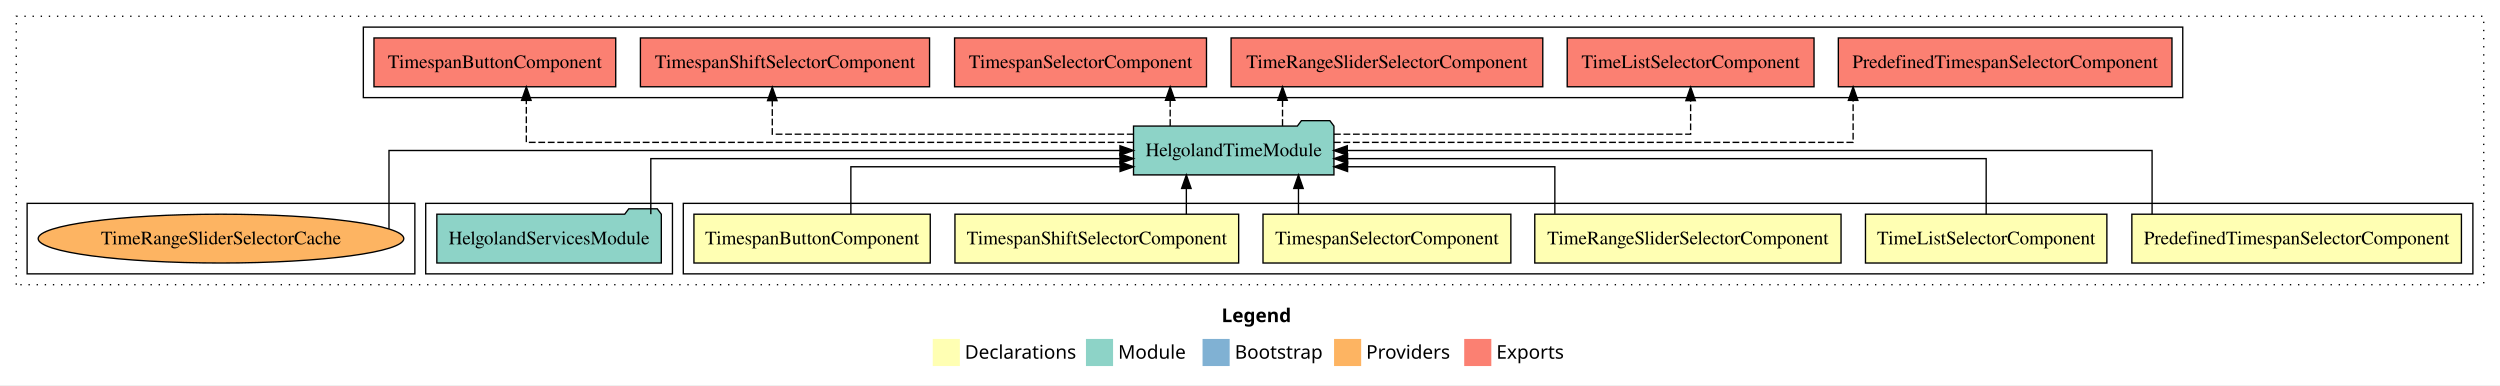
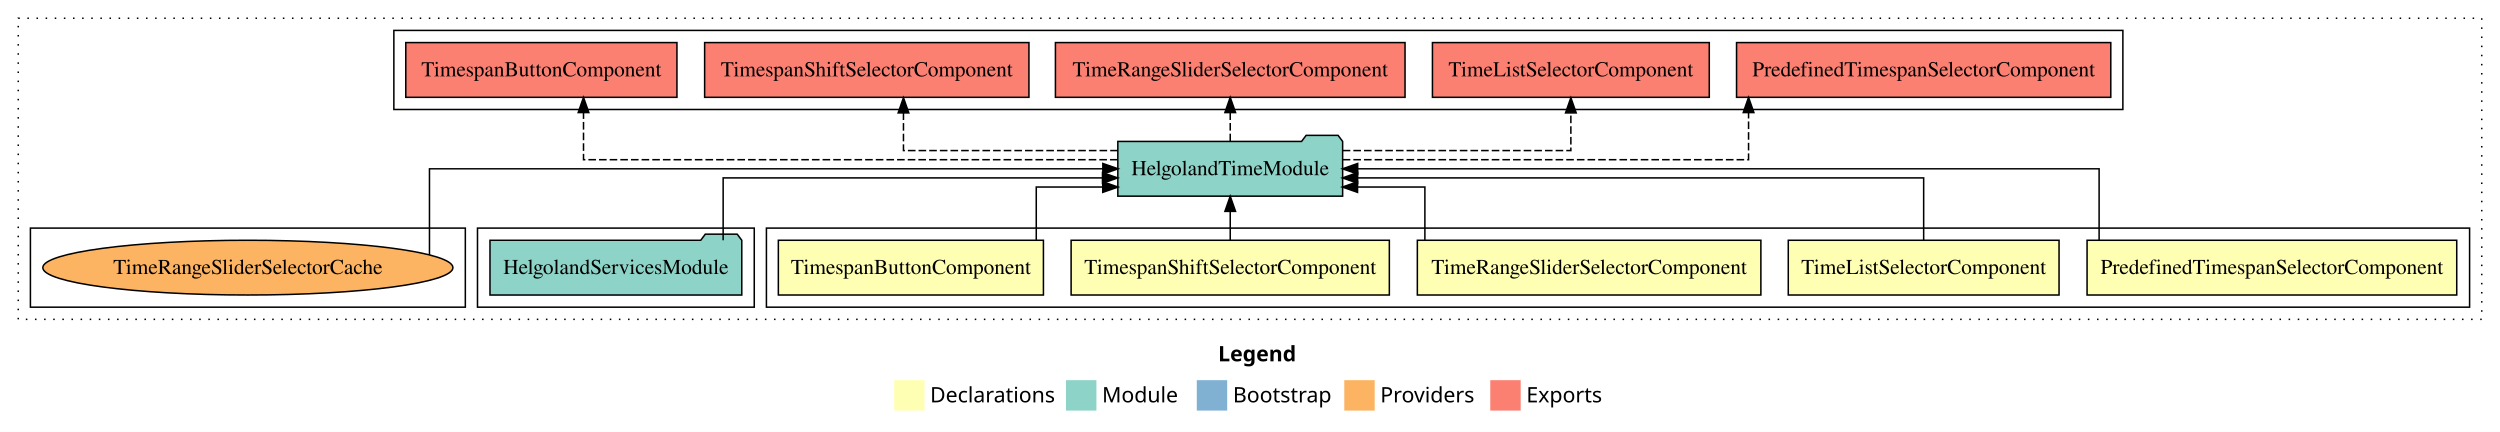
- <svg xmlns="http://www.w3.org/2000/svg" width="1844pt" height="284pt" viewBox="0.00 0.00 1844.00 284.00">
+ <svg xmlns="http://www.w3.org/2000/svg" width="1644pt" height="284pt" viewBox="0.00 0.00 1644.00 284.00">
  <g id="graph0" class="graph" transform="scale(1 1) rotate(0) translate(4 280)">
-     <polygon fill="#ffffff" stroke="transparent" points="-4,4 -4,-280 1840,-280 1840,4 -4,4" />
-     <text text-anchor="start" x="897.009" y="-42.4" font-family="sans-serif" font-weight="bold" font-size="14.00" fill="#000000">Legend</text>
-     <polygon fill="#ffffb3" stroke="transparent" points="684,-10 684,-30 704,-30 704,-10 684,-10" />
-     <text text-anchor="start" x="707.629" y="-15.4" font-family="sans-serif" font-size="14.00" fill="#000000">  Declarations</text>
-     <polygon fill="#8dd3c7" stroke="transparent" points="797,-10 797,-30 817,-30 817,-10 797,-10" />
-     <text text-anchor="start" x="820.725" y="-15.4" font-family="sans-serif" font-size="14.00" fill="#000000">  Module</text>
-     <polygon fill="#80b1d3" stroke="transparent" points="883,-10 883,-30 903,-30 903,-10 883,-10" />
-     <text text-anchor="start" x="906.781" y="-15.4" font-family="sans-serif" font-size="14.00" fill="#000000">  Bootstrap</text>
-     <polygon fill="#fdb462" stroke="transparent" points="980,-10 980,-30 1000,-30 1000,-10 980,-10" />
-     <text text-anchor="start" x="1003.673" y="-15.4" font-family="sans-serif" font-size="14.00" fill="#000000">  Providers</text>
-     <polygon fill="#fb8072" stroke="transparent" points="1076,-10 1076,-30 1096,-30 1096,-10 1076,-10" />
-     <text text-anchor="start" x="1099.726" y="-15.4" font-family="sans-serif" font-size="14.00" fill="#000000">  Exports</text>
+     <polygon fill="#ffffff" stroke="transparent" points="-4,4 -4,-280 1640,-280 1640,4 -4,4" />
+     <text text-anchor="start" x="797.009" y="-42.4" font-family="sans-serif" font-weight="bold" font-size="14.00" fill="#000000">Legend</text>
+     <polygon fill="#ffffb3" stroke="transparent" points="584,-10 584,-30 604,-30 604,-10 584,-10" />
+     <text text-anchor="start" x="607.629" y="-15.4" font-family="sans-serif" font-size="14.00" fill="#000000">  Declarations</text>
+     <polygon fill="#8dd3c7" stroke="transparent" points="697,-10 697,-30 717,-30 717,-10 697,-10" />
+     <text text-anchor="start" x="720.725" y="-15.4" font-family="sans-serif" font-size="14.00" fill="#000000">  Module</text>
+     <polygon fill="#80b1d3" stroke="transparent" points="783,-10 783,-30 803,-30 803,-10 783,-10" />
+     <text text-anchor="start" x="806.781" y="-15.4" font-family="sans-serif" font-size="14.00" fill="#000000">  Bootstrap</text>
+     <polygon fill="#fdb462" stroke="transparent" points="880,-10 880,-30 900,-30 900,-10 880,-10" />
+     <text text-anchor="start" x="903.673" y="-15.4" font-family="sans-serif" font-size="14.00" fill="#000000">  Providers</text>
+     <polygon fill="#fb8072" stroke="transparent" points="976,-10 976,-30 996,-30 996,-10 976,-10" />
+     <text text-anchor="start" x="999.726" y="-15.4" font-family="sans-serif" font-size="14.00" fill="#000000">  Exports</text>
    <g id="clust1" class="cluster">
-       <polygon fill="none" stroke="#000000" stroke-dasharray="1,5" points="8,-70 8,-268 1828,-268 1828,-70 8,-70" />
+       <polygon fill="none" stroke="#000000" stroke-dasharray="1,5" points="8,-70 8,-268 1628,-268 1628,-70 8,-70" />
    </g>
    <g id="clust2" class="cluster">
-       <polygon fill="none" stroke="#000000" points="500,-78 500,-130 1820,-130 1820,-78 500,-78" />
+       <polygon fill="none" stroke="#000000" points="500,-78 500,-130 1620,-130 1620,-78 500,-78" />
+     </g>
+     <g id="clust8" class="cluster">
+       <polygon fill="none" stroke="#000000" points="310,-78 310,-130 492,-130 492,-78 310,-78" />
    </g>
    <g id="clust9" class="cluster">
-       <polygon fill="none" stroke="#000000" points="310,-78 310,-130 492,-130 492,-78 310,-78" />
+       <polygon fill="none" stroke="#000000" points="255,-208 255,-260 1392,-260 1392,-208 255,-208" />
    </g>
-     <g id="clust10" class="cluster">
-       <polygon fill="none" stroke="#000000" points="264,-208 264,-260 1606,-260 1606,-208 264,-208" />
-     </g>
-     <g id="clust12" class="cluster">
+     <g id="clust11" class="cluster">
      <polygon fill="none" stroke="#000000" points="16,-78 16,-130 302,-130 302,-78 16,-78" />
    </g>
    <g id="node1" class="node">
-       <polygon fill="#ffffb3" stroke="#000000" points="1811.546,-122 1568.454,-122 1568.454,-86 1811.546,-86 1811.546,-122" />
-       <text text-anchor="middle" x="1690" y="-99.8" font-family="Times,serif" font-size="14.00" fill="#000000">PredefinedTimespanSelectorComponent</text>
+       <polygon fill="#ffffb3" stroke="#000000" points="1611.546,-122 1368.454,-122 1368.454,-86 1611.546,-86 1611.546,-122" />
+       <text text-anchor="middle" x="1490" y="-99.8" font-family="Times,serif" font-size="14.00" fill="#000000">PredefinedTimespanSelectorComponent</text>
    </g>
-     <g id="node7" class="node">
-       <polygon fill="#8dd3c7" stroke="#000000" points="979.916,-187 976.916,-191 955.916,-191 952.916,-187 832.084,-187 832.084,-151 979.916,-151 979.916,-187" />
-       <text text-anchor="middle" x="906" y="-164.8" font-family="Times,serif" font-size="14.00" fill="#000000">HelgolandTimeModule</text>
+     <g id="node6" class="node">
+       <polygon fill="#8dd3c7" stroke="#000000" points="878.916,-187 875.916,-191 854.916,-191 851.916,-187 731.084,-187 731.084,-151 878.916,-151 878.916,-187" />
+       <text text-anchor="middle" x="805" y="-164.8" font-family="Times,serif" font-size="14.00" fill="#000000">HelgolandTimeModule</text>
    </g>
    <g id="edge1" class="edge">
-       <path fill="none" stroke="#000000" d="M1583.375,-122.106C1583.375,-141.339 1583.375,-169 1583.375,-169 1583.375,-169 989.78,-169 989.78,-169" />
-       <polygon fill="#000000" stroke="#000000" points="989.78,-165.5 979.78,-169 989.78,-172.5 989.78,-165.5" />
+       <path fill="none" stroke="#000000" d="M1376.375,-122.106C1376.375,-141.339 1376.375,-169 1376.375,-169 1376.375,-169 888.819,-169 888.819,-169" />
+       <polygon fill="#000000" stroke="#000000" points="888.819,-165.5 878.819,-169 888.819,-172.5 888.819,-165.5" />
    </g>
    <g id="node2" class="node">
-       <polygon fill="#ffffb3" stroke="#000000" points="1550.028,-122 1371.972,-122 1371.972,-86 1550.028,-86 1550.028,-122" />
-       <text text-anchor="middle" x="1461" y="-99.8" font-family="Times,serif" font-size="14.00" fill="#000000">TimeListSelectorComponent</text>
+       <polygon fill="#ffffb3" stroke="#000000" points="1350.028,-122 1171.972,-122 1171.972,-86 1350.028,-86 1350.028,-122" />
+       <text text-anchor="middle" x="1261" y="-99.8" font-family="Times,serif" font-size="14.00" fill="#000000">TimeListSelectorComponent</text>
    </g>
    <g id="edge2" class="edge">
-       <path fill="none" stroke="#000000" d="M1461,-122.022C1461,-139.373 1461,-163 1461,-163 1461,-163 989.987,-163 989.987,-163" />
-       <polygon fill="#000000" stroke="#000000" points="989.987,-159.5 979.987,-163 989.986,-166.5 989.987,-159.5" />
+       <path fill="none" stroke="#000000" d="M1261,-122.022C1261,-139.373 1261,-163 1261,-163 1261,-163 888.771,-163 888.771,-163" />
+       <polygon fill="#000000" stroke="#000000" points="888.771,-159.5 878.771,-163 888.771,-166.5 888.771,-159.5" />
    </g>
    <g id="node3" class="node">
-       <polygon fill="#ffffb3" stroke="#000000" points="1353.954,-122 1128.046,-122 1128.046,-86 1353.954,-86 1353.954,-122" />
-       <text text-anchor="middle" x="1241" y="-99.8" font-family="Times,serif" font-size="14.00" fill="#000000">TimeRangeSliderSelectorComponent</text>
+       <polygon fill="#ffffb3" stroke="#000000" points="1153.954,-122 928.046,-122 928.046,-86 1153.954,-86 1153.954,-122" />
+       <text text-anchor="middle" x="1041" y="-99.8" font-family="Times,serif" font-size="14.00" fill="#000000">TimeRangeSliderSelectorComponent</text>
    </g>
    <g id="edge3" class="edge">
-       <path fill="none" stroke="#000000" d="M1142.857,-122.24C1142.857,-137.571 1142.857,-157 1142.857,-157 1142.857,-157 989.969,-157 989.969,-157" />
-       <polygon fill="#000000" stroke="#000000" points="989.969,-153.5 979.969,-157 989.969,-160.5 989.969,-153.5" />
+       <path fill="none" stroke="#000000" d="M933.005,-122.24C933.005,-137.571 933.005,-157 933.005,-157 933.005,-157 888.719,-157 888.719,-157" />
+       <polygon fill="#000000" stroke="#000000" points="888.719,-153.5 878.719,-157 888.719,-160.5 888.719,-153.5" />
    </g>
    <g id="node4" class="node">
-       <polygon fill="#ffffb3" stroke="#000000" points="1110.409,-122 927.591,-122 927.591,-86 1110.409,-86 1110.409,-122" />
-       <text text-anchor="middle" x="1019" y="-99.8" font-family="Times,serif" font-size="14.00" fill="#000000">TimespanSelectorComponent</text>
-     </g>
-     <g id="edge4" class="edge">
-       <path fill="none" stroke="#000000" d="M953.752,-122.106C953.752,-122.106 953.752,-140.991 953.752,-140.991" />
-       <polygon fill="#000000" stroke="#000000" points="950.252,-140.991 953.752,-150.991 957.252,-140.991 950.252,-140.991" />
-     </g>
-     <g id="node5" class="node">
      <polygon fill="#ffffb3" stroke="#000000" points="909.633,-122 700.367,-122 700.367,-86 909.633,-86 909.633,-122" />
      <text text-anchor="middle" x="805" y="-99.8" font-family="Times,serif" font-size="14.00" fill="#000000">TimespanShiftSelectorComponent</text>
    </g>
-     <g id="edge5" class="edge">
-       <path fill="none" stroke="#000000" d="M871.054,-122.106C871.054,-122.106 871.054,-140.991 871.054,-140.991" />
-       <polygon fill="#000000" stroke="#000000" points="867.554,-140.991 871.054,-150.991 874.554,-140.991 867.554,-140.991" />
+     <g id="edge4" class="edge">
+       <path fill="none" stroke="#000000" d="M805,-122.106C805,-122.106 805,-140.991 805,-140.991" />
+       <polygon fill="#000000" stroke="#000000" points="801.5,-140.991 805,-150.991 808.5,-140.991 801.5,-140.991" />
    </g>
-     <g id="node6" class="node">
+     <g id="node5" class="node">
      <polygon fill="#ffffb3" stroke="#000000" points="682.158,-122 507.842,-122 507.842,-86 682.158,-86 682.158,-122" />
      <text text-anchor="middle" x="595" y="-99.8" font-family="Times,serif" font-size="14.00" fill="#000000">TimespanButtonComponent</text>
    </g>
-     <g id="edge6" class="edge">
-       <path fill="none" stroke="#000000" d="M623.601,-122.24C623.601,-137.571 623.601,-157 623.601,-157 623.601,-157 822.172,-157 822.172,-157" />
-       <polygon fill="#000000" stroke="#000000" points="822.172,-160.5 832.172,-157 822.172,-153.5 822.172,-160.5" />
+     <g id="edge5" class="edge">
+       <path fill="none" stroke="#000000" d="M677.448,-122.24C677.448,-137.571 677.448,-157 677.448,-157 677.448,-157 721.172,-157 721.172,-157" />
+       <polygon fill="#000000" stroke="#000000" points="721.172,-160.5 731.172,-157 721.172,-153.5 721.172,-160.5" />
+     </g>
+     <g id="node8" class="node">
+       <polygon fill="#fb8072" stroke="#000000" points="1384.047,-252 1137.953,-252 1137.953,-216 1384.047,-216 1384.047,-252" />
+       <text text-anchor="middle" x="1261" y="-229.8" font-family="Times,serif" font-size="14.00" fill="#000000">PredefinedTimespanSelectorComponent </text>
+     </g>
+     <g id="edge7" class="edge">
+       <path fill="none" stroke="#000000" stroke-dasharray="5,2" d="M878.96,-175C979.207,-175 1145.852,-175 1145.852,-175 1145.852,-175 1145.852,-205.977 1145.852,-205.977" />
+       <polygon fill="#000000" stroke="#000000" points="1142.352,-205.977 1145.852,-215.977 1149.352,-205.977 1142.352,-205.977" />
    </g>
    <g id="node9" class="node">
-       <polygon fill="#fb8072" stroke="#000000" points="1598.047,-252 1351.953,-252 1351.953,-216 1598.047,-216 1598.047,-252" />
-       <text text-anchor="middle" x="1475" y="-229.8" font-family="Times,serif" font-size="14.00" fill="#000000">PredefinedTimespanSelectorComponent </text>
+       <polygon fill="#fb8072" stroke="#000000" points="1120.027,-252 937.973,-252 937.973,-216 1120.027,-216 1120.027,-252" />
+       <text text-anchor="middle" x="1029" y="-229.8" font-family="Times,serif" font-size="14.00" fill="#000000">TimeListSelectorComponent </text>
    </g>
    <g id="edge8" class="edge">
-       <path fill="none" stroke="#000000" stroke-dasharray="5,2" d="M979.91,-175C1109.21,-175 1362.857,-175 1362.857,-175 1362.857,-175 1362.857,-205.977 1362.857,-205.977" />
-       <polygon fill="#000000" stroke="#000000" points="1359.357,-205.977 1362.857,-215.977 1366.357,-205.977 1359.357,-205.977" />
+       <path fill="none" stroke="#000000" stroke-dasharray="5,2" d="M878.967,-181C944.213,-181 1029,-181 1029,-181 1029,-181 1029,-205.76 1029,-205.76" />
+       <polygon fill="#000000" stroke="#000000" points="1025.5,-205.76 1029,-215.76 1032.5,-205.76 1025.5,-205.76" />
    </g>
    <g id="node10" class="node">
-       <polygon fill="#fb8072" stroke="#000000" points="1334.027,-252 1151.973,-252 1151.973,-216 1334.027,-216 1334.027,-252" />
-       <text text-anchor="middle" x="1243" y="-229.8" font-family="Times,serif" font-size="14.00" fill="#000000">TimeListSelectorComponent </text>
+       <polygon fill="#fb8072" stroke="#000000" points="919.954,-252 690.046,-252 690.046,-216 919.954,-216 919.954,-252" />
+       <text text-anchor="middle" x="805" y="-229.8" font-family="Times,serif" font-size="14.00" fill="#000000">TimeRangeSliderSelectorComponent </text>
    </g>
    <g id="edge9" class="edge">
-       <path fill="none" stroke="#000000" stroke-dasharray="5,2" d="M979.956,-181C1079.158,-181 1243,-181 1243,-181 1243,-181 1243,-205.76 1243,-205.76" />
-       <polygon fill="#000000" stroke="#000000" points="1239.5,-205.76 1243,-215.76 1246.5,-205.76 1239.5,-205.76" />
+       <path fill="none" stroke="#000000" stroke-dasharray="5,2" d="M805,-187.106C805,-187.106 805,-205.991 805,-205.991" />
+       <polygon fill="#000000" stroke="#000000" points="801.5,-205.991 805,-215.991 808.5,-205.991 801.5,-205.991" />
    </g>
    <g id="node11" class="node">
-       <polygon fill="#fb8072" stroke="#000000" points="1133.954,-252 904.046,-252 904.046,-216 1133.954,-216 1133.954,-252" />
-       <text text-anchor="middle" x="1019" y="-229.8" font-family="Times,serif" font-size="14.00" fill="#000000">TimeRangeSliderSelectorComponent </text>
+       <polygon fill="#fb8072" stroke="#000000" points="672.633,-252 459.367,-252 459.367,-216 672.633,-216 672.633,-252" />
+       <text text-anchor="middle" x="566" y="-229.8" font-family="Times,serif" font-size="14.00" fill="#000000">TimespanShiftSelectorComponent </text>
    </g>
    <g id="edge10" class="edge">
-       <path fill="none" stroke="#000000" stroke-dasharray="5,2" d="M941.99,-187.106C941.99,-187.106 941.99,-205.991 941.99,-205.991" />
-       <polygon fill="#000000" stroke="#000000" points="938.49,-205.991 941.99,-215.991 945.49,-205.991 938.49,-205.991" />
+       <path fill="none" stroke="#000000" stroke-dasharray="5,2" d="M731.05,-181C668.893,-181 590.119,-181 590.119,-181 590.119,-181 590.119,-205.76 590.119,-205.76" />
+       <polygon fill="#000000" stroke="#000000" points="586.619,-205.76 590.119,-215.76 593.619,-205.76 586.619,-205.76" />
    </g>
    <g id="node12" class="node">
-       <polygon fill="#fb8072" stroke="#000000" points="885.908,-252 700.092,-252 700.092,-216 885.908,-216 885.908,-252" />
-       <text text-anchor="middle" x="793" y="-229.8" font-family="Times,serif" font-size="14.00" fill="#000000">TimespanSelectorComponent </text>
+       <polygon fill="#fb8072" stroke="#000000" points="441.158,-252 262.842,-252 262.842,-216 441.158,-216 441.158,-252" />
+       <text text-anchor="middle" x="352" y="-229.8" font-family="Times,serif" font-size="14.00" fill="#000000">TimespanButtonComponent </text>
    </g>
    <g id="edge11" class="edge">
-       <path fill="none" stroke="#000000" stroke-dasharray="5,2" d="M859.123,-187.106C859.123,-187.106 859.123,-205.991 859.123,-205.991" />
-       <polygon fill="#000000" stroke="#000000" points="855.623,-205.991 859.123,-215.991 862.623,-205.991 855.623,-205.991" />
+       <path fill="none" stroke="#000000" stroke-dasharray="5,2" d="M730.921,-175C609.075,-175 379.717,-175 379.717,-175 379.717,-175 379.717,-205.977 379.717,-205.977" />
+       <polygon fill="#000000" stroke="#000000" points="376.217,-205.977 379.717,-215.977 383.217,-205.977 376.217,-205.977" />
    </g>
-     <g id="node13" class="node">
-       <polygon fill="#fb8072" stroke="#000000" points="681.633,-252 468.367,-252 468.367,-216 681.633,-216 681.633,-252" />
-       <text text-anchor="middle" x="575" y="-229.8" font-family="Times,serif" font-size="14.00" fill="#000000">TimespanShiftSelectorComponent </text>
-     </g>
-     <g id="edge12" class="edge">
-       <path fill="none" stroke="#000000" stroke-dasharray="5,2" d="M832.146,-181C732.042,-181 565.636,-181 565.636,-181 565.636,-181 565.636,-205.76 565.636,-205.76" />
-       <polygon fill="#000000" stroke="#000000" points="562.136,-205.76 565.636,-215.76 569.136,-205.76 562.136,-205.76" />
-     </g>
-     <g id="node14" class="node">
-       <polygon fill="#fb8072" stroke="#000000" points="450.158,-252 271.842,-252 271.842,-216 450.158,-216 450.158,-252" />
-       <text text-anchor="middle" x="361" y="-229.8" font-family="Times,serif" font-size="14.00" fill="#000000">TimespanButtonComponent </text>
-     </g>
-     <g id="edge13" class="edge">
-       <path fill="none" stroke="#000000" stroke-dasharray="5,2" d="M832.072,-175C688.129,-175 384.217,-175 384.217,-175 384.217,-175 384.217,-205.977 384.217,-205.977" />
-       <polygon fill="#000000" stroke="#000000" points="380.717,-205.977 384.217,-215.977 387.717,-205.977 380.717,-205.977" />
-     </g>
-     <g id="node8" class="node">
+     <g id="node7" class="node">
      <polygon fill="#8dd3c7" stroke="#000000" points="483.789,-122 480.789,-126 459.789,-126 456.789,-122 318.211,-122 318.211,-86 483.789,-86 483.789,-122" />
      <text text-anchor="middle" x="401" y="-99.8" font-family="Times,serif" font-size="14.00" fill="#000000">HelgolandServicesModule</text>
    </g>
-     <g id="edge7" class="edge">
-       <path fill="none" stroke="#000000" d="M476.039,-122.022C476.039,-139.373 476.039,-163 476.039,-163 476.039,-163 822.087,-163 822.087,-163" />
-       <polygon fill="#000000" stroke="#000000" points="822.087,-166.5 832.087,-163 822.087,-159.5 822.087,-166.5" />
+     <g id="edge6" class="edge">
+       <path fill="none" stroke="#000000" d="M471.539,-122.022C471.539,-139.373 471.539,-163 471.539,-163 471.539,-163 720.994,-163 720.994,-163" />
+       <polygon fill="#000000" stroke="#000000" points="720.994,-166.5 730.994,-163 720.994,-159.5 720.994,-166.5" />
    </g>
-     <g id="node15" class="node">
+     <g id="node13" class="node">
      <ellipse fill="#fdb462" stroke="#000000" cx="159" cy="-104" rx="134.845" ry="18" />
      <text text-anchor="middle" x="159" y="-99.8" font-family="Times,serif" font-size="14.00" fill="#000000">TimeRangeSliderSelectorCache</text>
    </g>
-     <g id="edge14" class="edge">
-       <path fill="none" stroke="#000000" d="M282.922,-111.204C282.922,-128.128 282.922,-169 282.922,-169 282.922,-169 822.078,-169 822.078,-169" />
-       <polygon fill="#000000" stroke="#000000" points="822.078,-172.5 832.078,-169 822.078,-165.5 822.078,-172.5" />
+     <g id="edge12" class="edge">
+       <path fill="none" stroke="#000000" d="M278.422,-112.498C278.422,-130.117 278.422,-169 278.422,-169 278.422,-169 721.227,-169 721.227,-169" />
+       <polygon fill="#000000" stroke="#000000" points="721.227,-172.5 731.227,-169 721.227,-165.5 721.227,-172.5" />
    </g>
  </g>
</svg>
